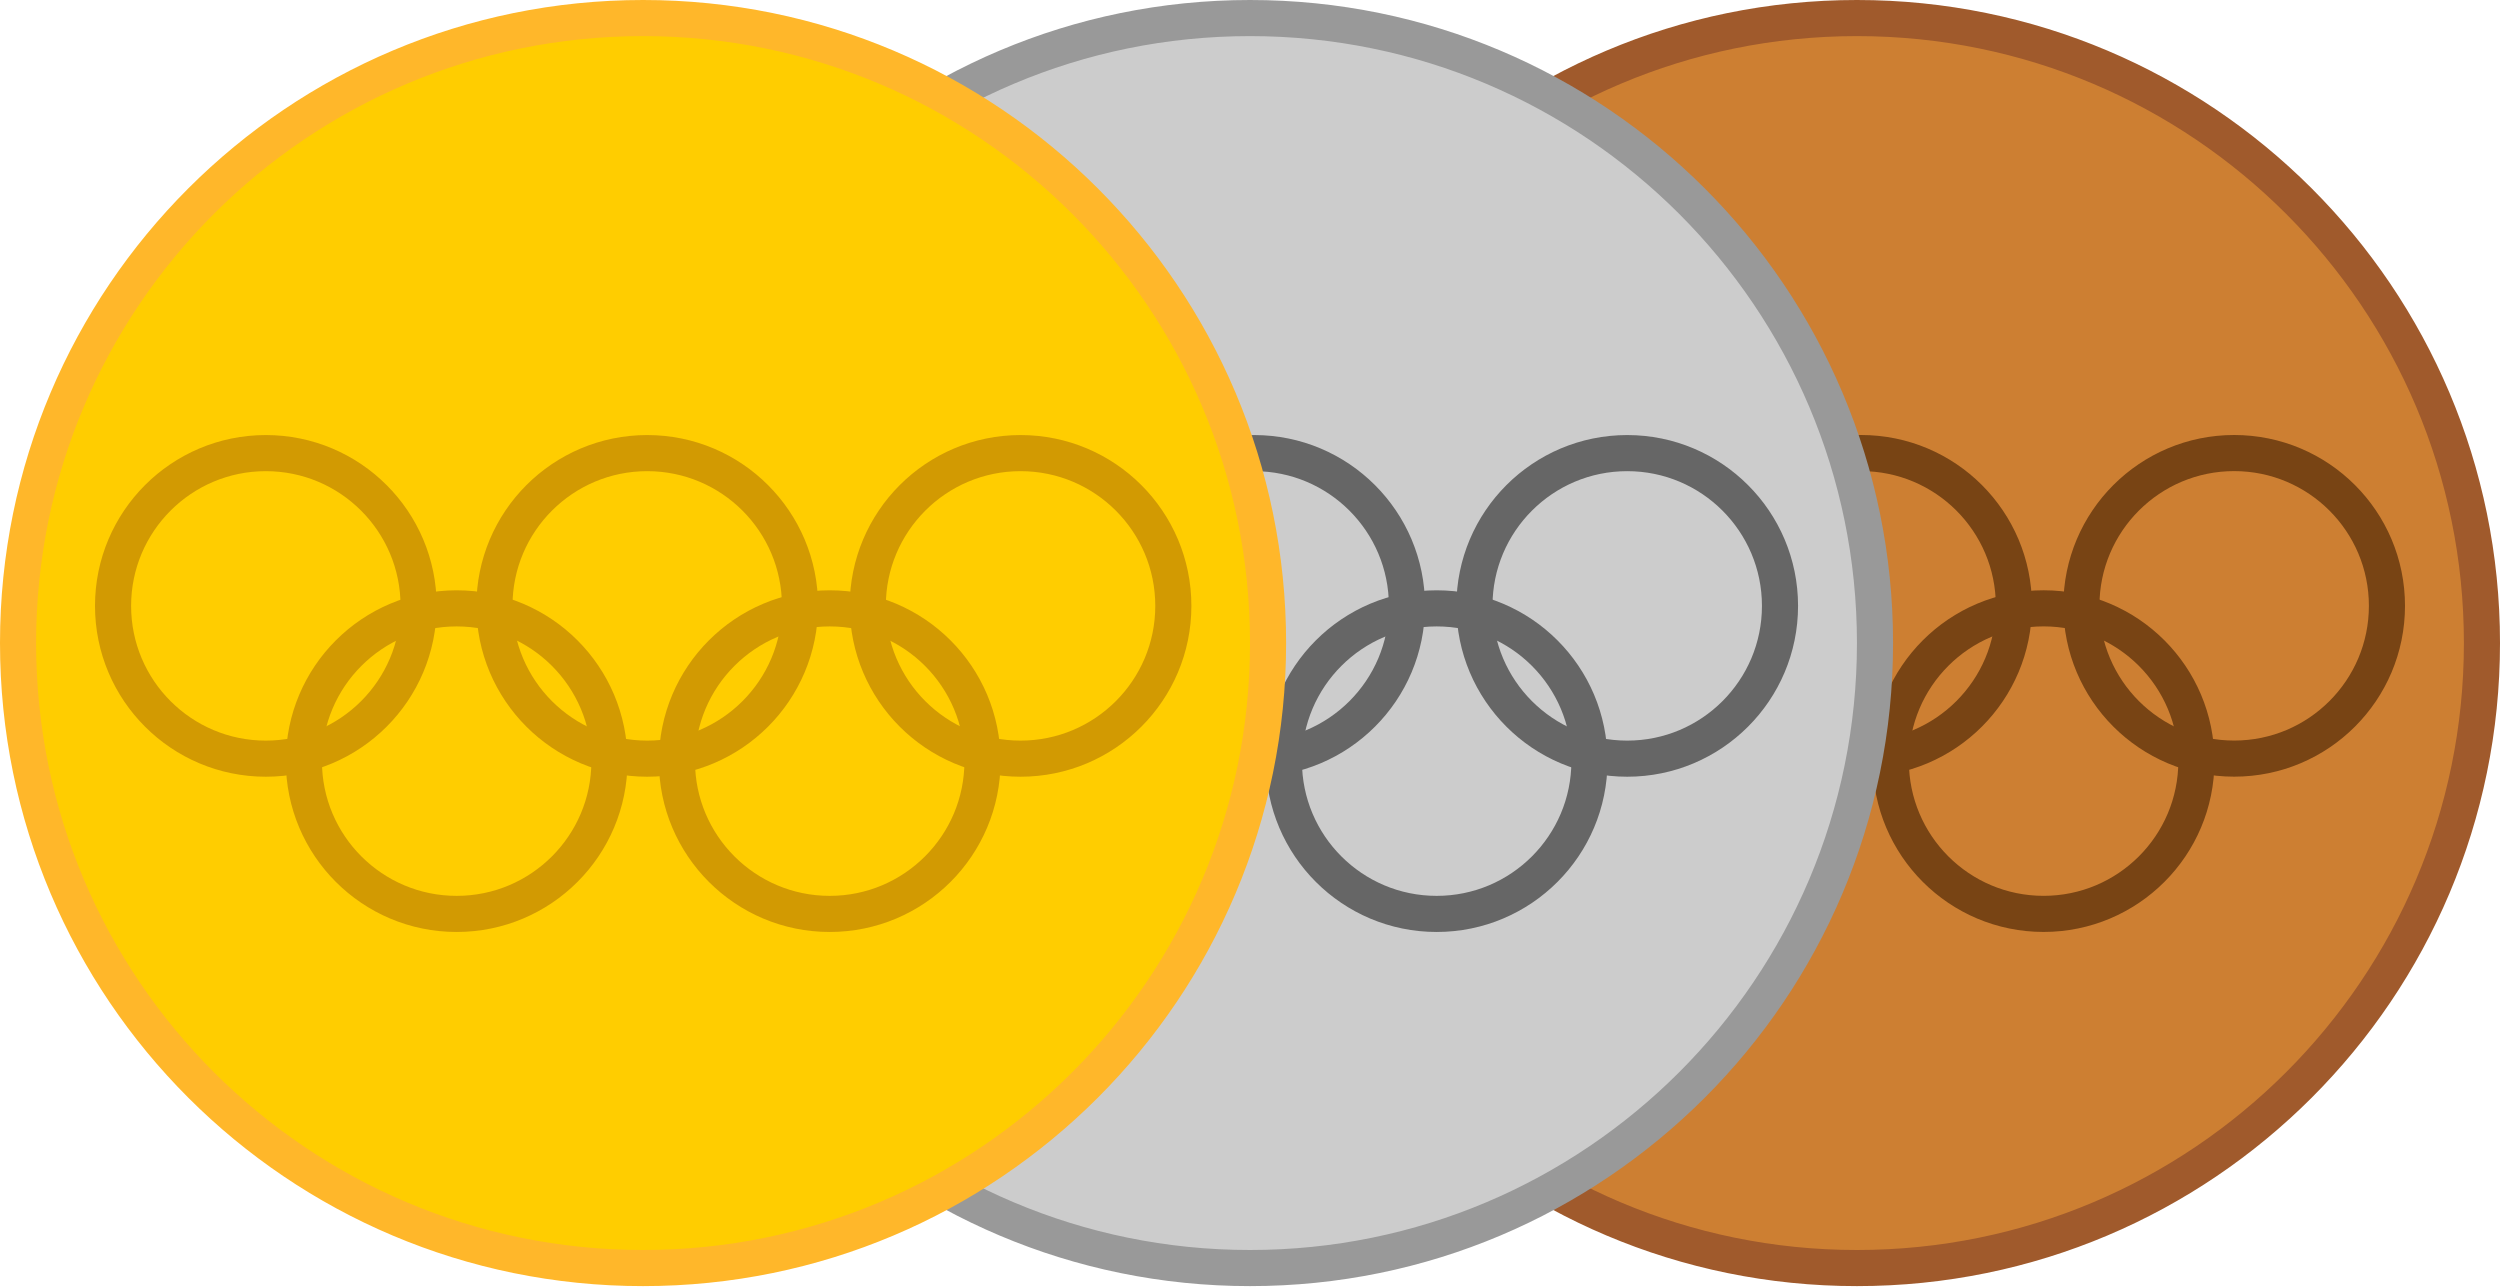
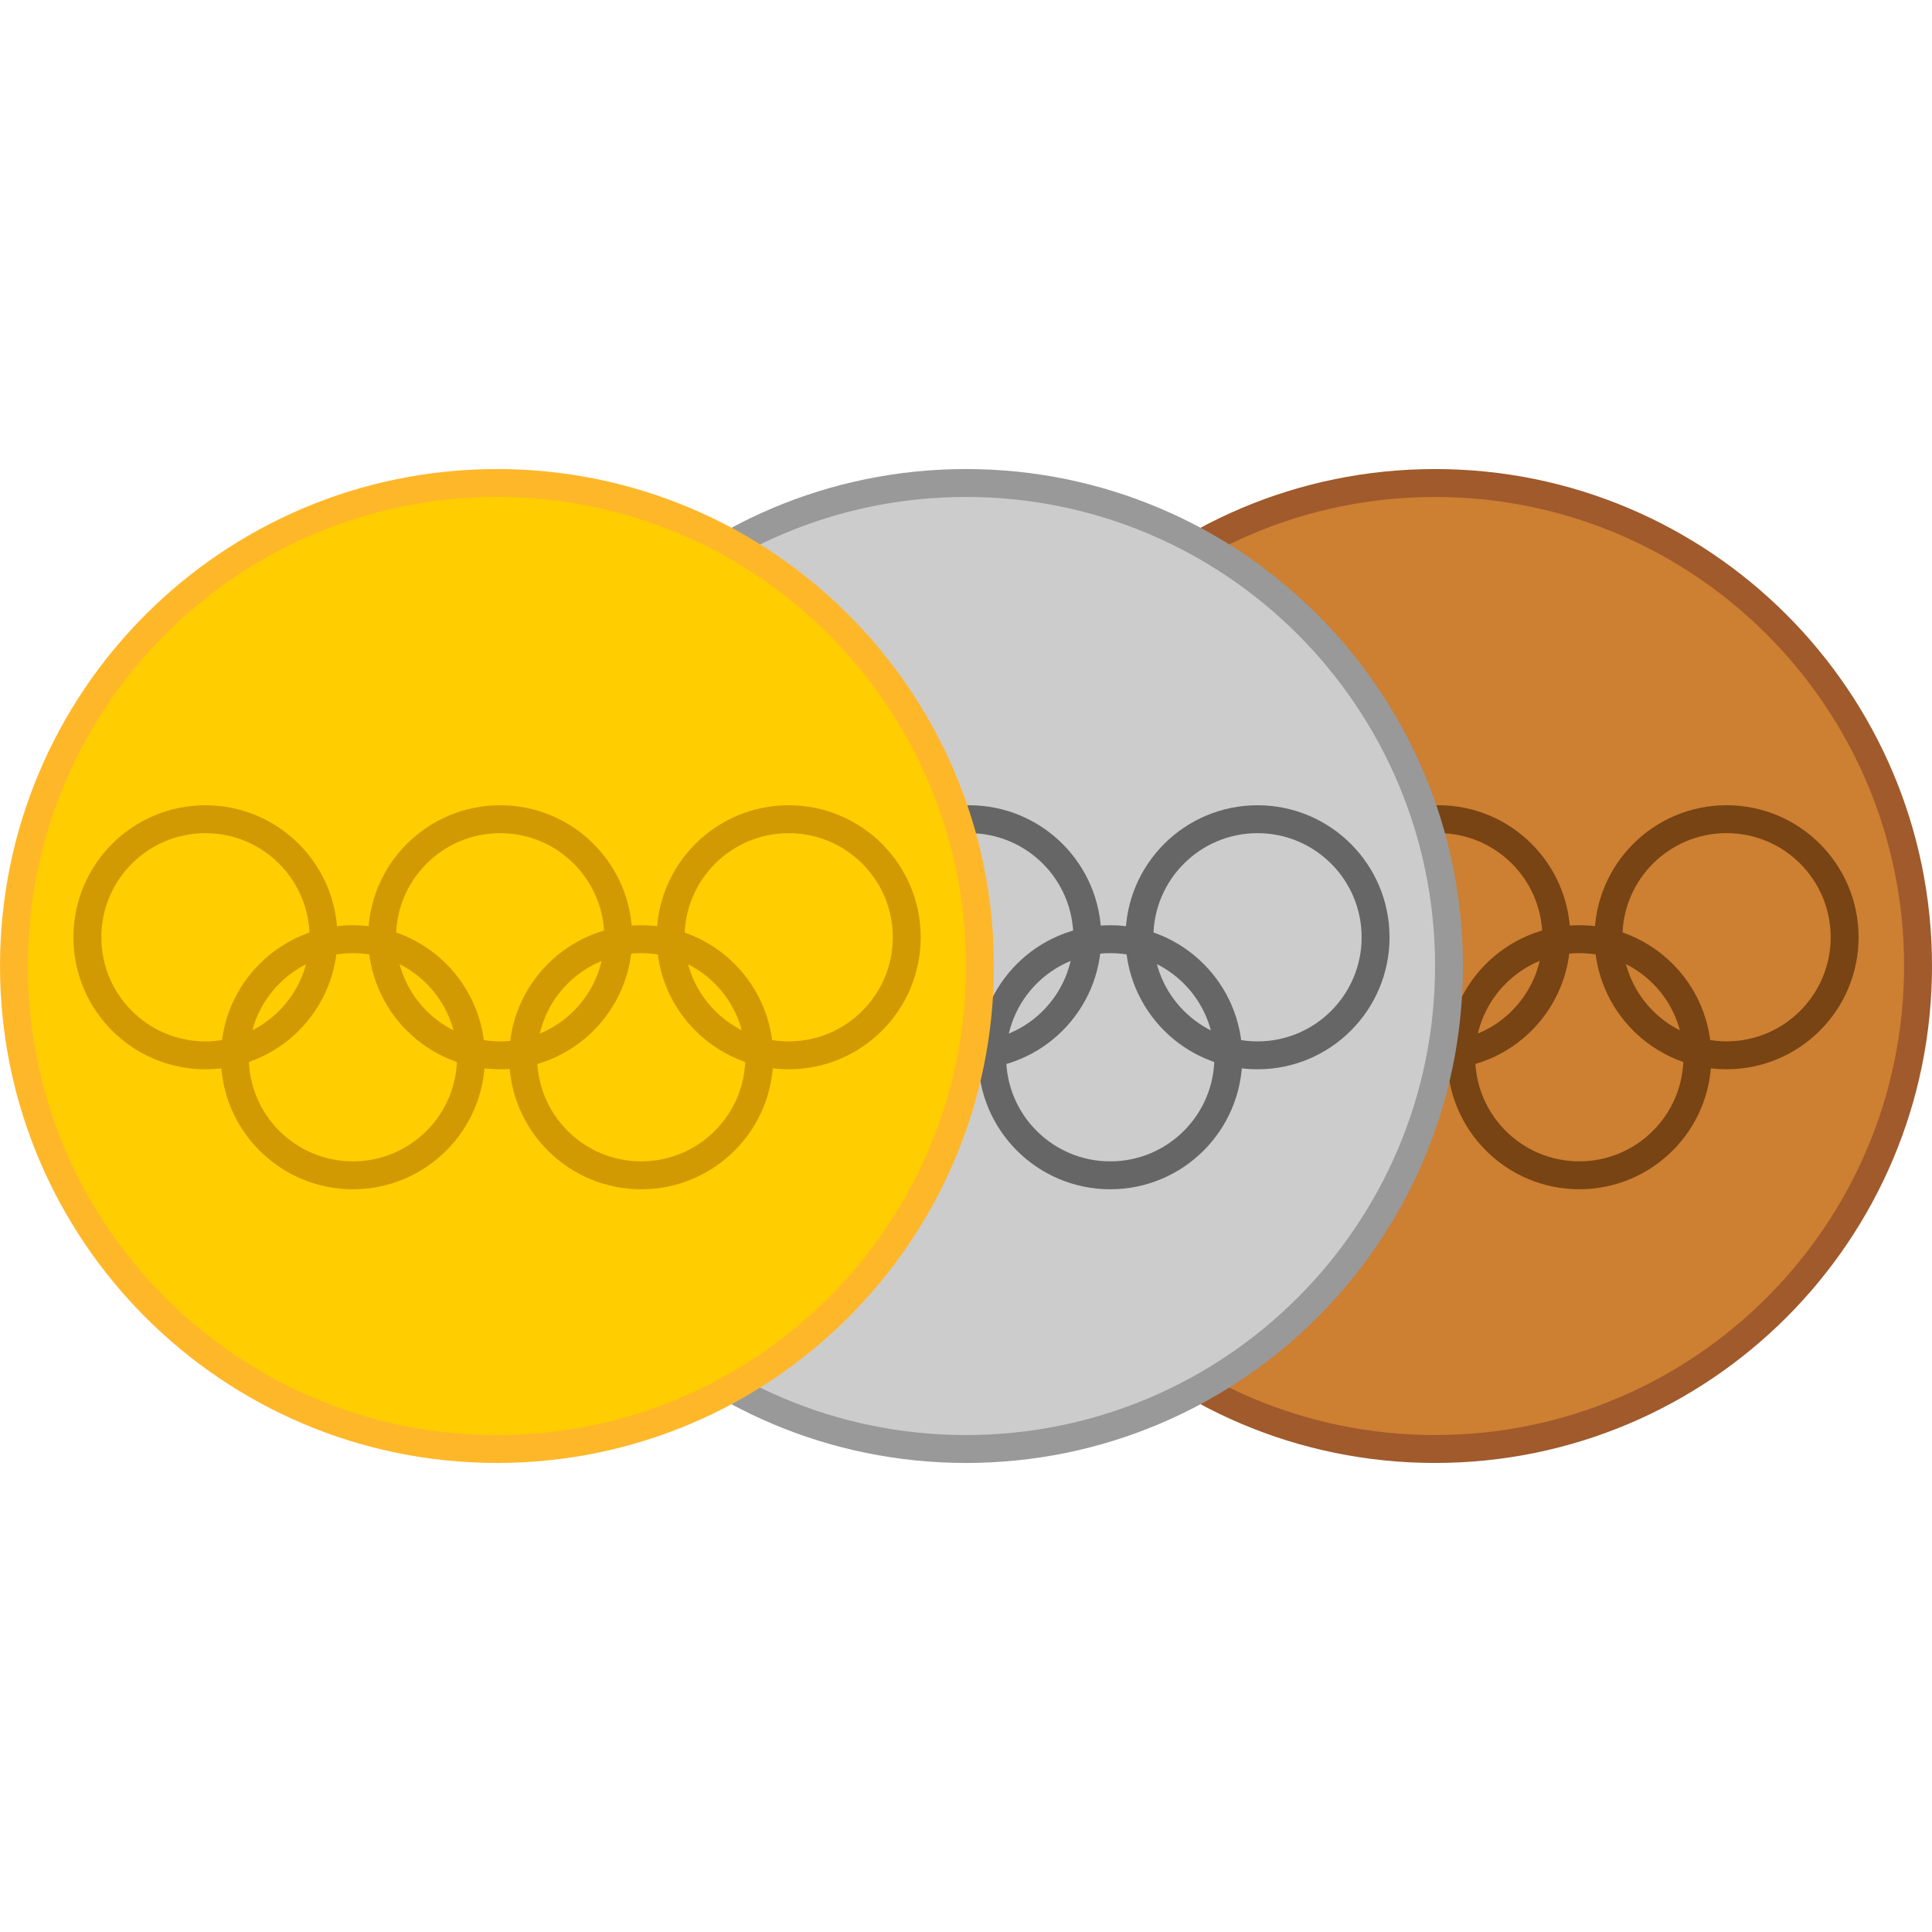
- <svg xmlns="http://www.w3.org/2000/svg" width="900" height="463" version="1.1">
-   <circle cx="668.5" cy="231.5" r="225" fill="#cd7f32" stroke="#a05a2c" stroke-width="13" />
-   <g fill="none" stroke="#784414" stroke-width="13">
-     <circle cx="804.3" cy="218.1" r="55" />
-     <circle cx="670" cy="218.1" r="55" />
-     <circle cx="532.7" cy="218.1" r="55" />
-     <circle cx="601.3" cy="274" r="55" />
-     <circle cx="735.7" cy="274" r="55" />
-   </g>
-   <circle cx="450" cy="231.5" r="225" fill="#ccc" stroke="#999" stroke-width="13" />
-   <g fill="none" stroke="#666" stroke-width="13">
-     <circle cx="585.8" cy="218.12" r="55" />
-     <circle cx="451.5" cy="218.12" r="55" />
-     <circle cx="314.2" cy="218.12" r="55" />
-     <circle cx="382.8" cy="274.01" r="55" />
-     <circle cx="517.2" cy="274.01" r="55" />
-   </g>
-   <circle cx="231.5" cy="231.5" r="225" fill="#ffcd00" stroke="#ffb72a" stroke-width="13" />
-   <g fill="none" stroke="#d29a02" stroke-width="13">
-     <circle cx="367.4" cy="218.12" r="55" />
-     <circle cx="233" cy="218.12" r="55" />
-     <circle cx="95.7" cy="218.12" r="55" />
-     <circle cx="164.4" cy="274.01" r="55" />
-     <circle cx="298.7" cy="274.01" r="55" />
+ <svg xmlns="http://www.w3.org/2000/svg" width="200" height="200" version="1.1" id="svg18">
+   <defs id="defs18" />
+   <g id="g19" transform="matrix(0.2222222,0,0,0.2222222,10e-7,48.55556)">
+     <circle cx="668.5" cy="231.5" r="225" fill="#cd7f32" stroke="#a05a2c" stroke-width="13" id="circle1" />
+     <g fill="none" stroke="#784414" stroke-width="13" id="g6">
+       <circle cx="804.3" cy="218.1" r="55" id="circle2" />
+       <circle cx="670" cy="218.1" r="55" id="circle3" />
+       <circle cx="532.7" cy="218.1" r="55" id="circle4" />
+       <circle cx="601.3" cy="274" r="55" id="circle5" />
+       <circle cx="735.7" cy="274" r="55" id="circle6" />
+     </g>
+     <circle cx="450" cy="231.5" r="225" fill="#cccccc" stroke="#999999" stroke-width="13" id="circle7" />
+     <g fill="none" stroke="#666666" stroke-width="13" id="g12">
+       <circle cx="585.8" cy="218.12" r="55" id="circle8" />
+       <circle cx="451.5" cy="218.12" r="55" id="circle9" />
+       <circle cx="314.2" cy="218.12" r="55" id="circle10" />
+       <circle cx="382.8" cy="274.01" r="55" id="circle11" />
+       <circle cx="517.2" cy="274.01" r="55" id="circle12" />
+     </g>
+     <circle cx="231.5" cy="231.5" r="225" fill="#ffcd00" stroke="#ffb72a" stroke-width="13" id="circle13" />
+     <g fill="none" stroke="#d29a02" stroke-width="13" id="g18">
+       <circle cx="367.4" cy="218.12" r="55" id="circle14" />
+       <circle cx="233" cy="218.12" r="55" id="circle15" />
+       <circle cx="95.7" cy="218.12" r="55" id="circle16" />
+       <circle cx="164.4" cy="274.01" r="55" id="circle17" />
+       <circle cx="298.7" cy="274.01" r="55" id="circle18" />
+     </g>
  </g>
</svg>
